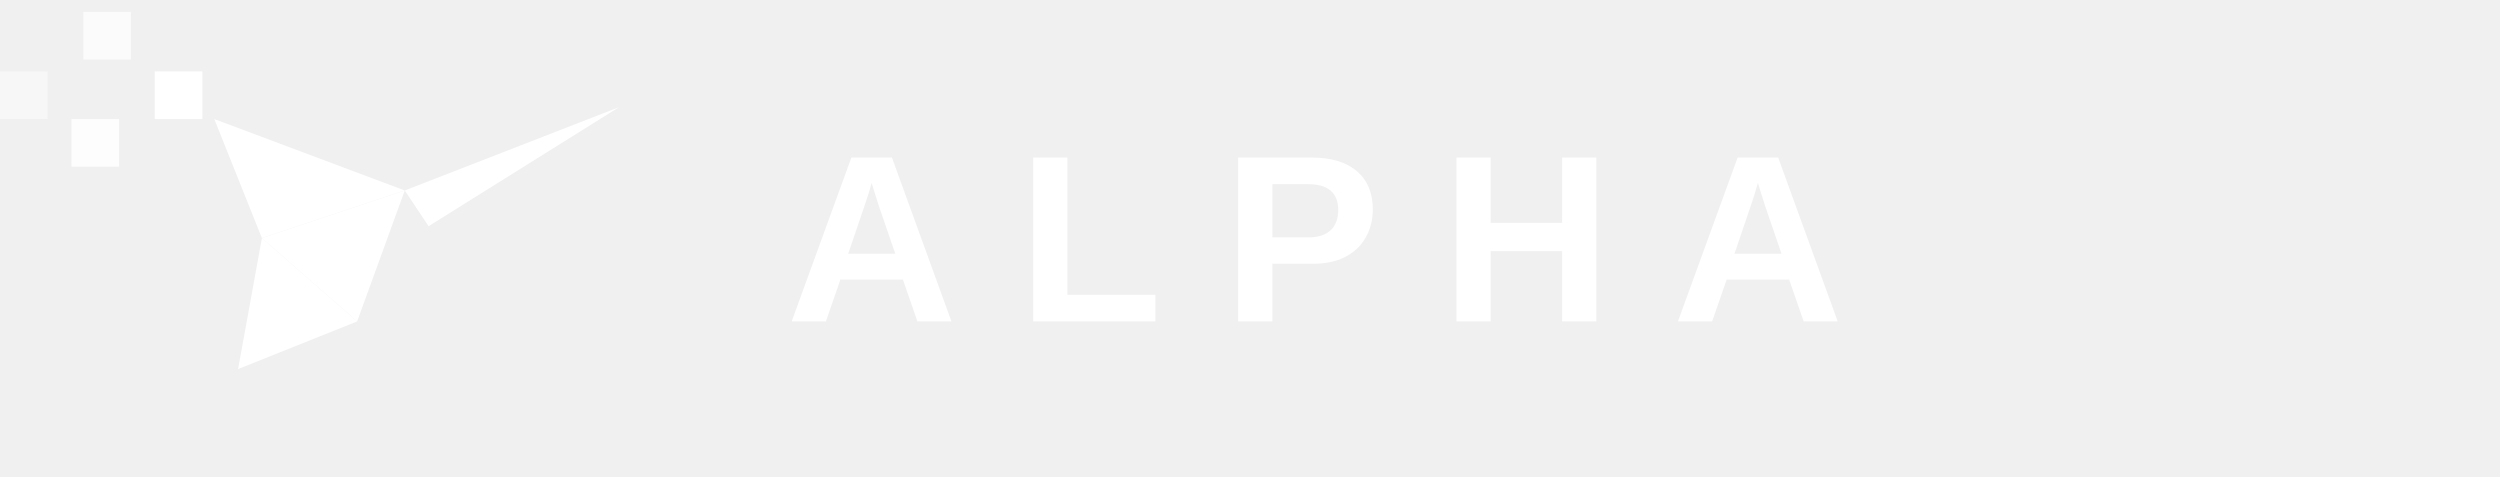
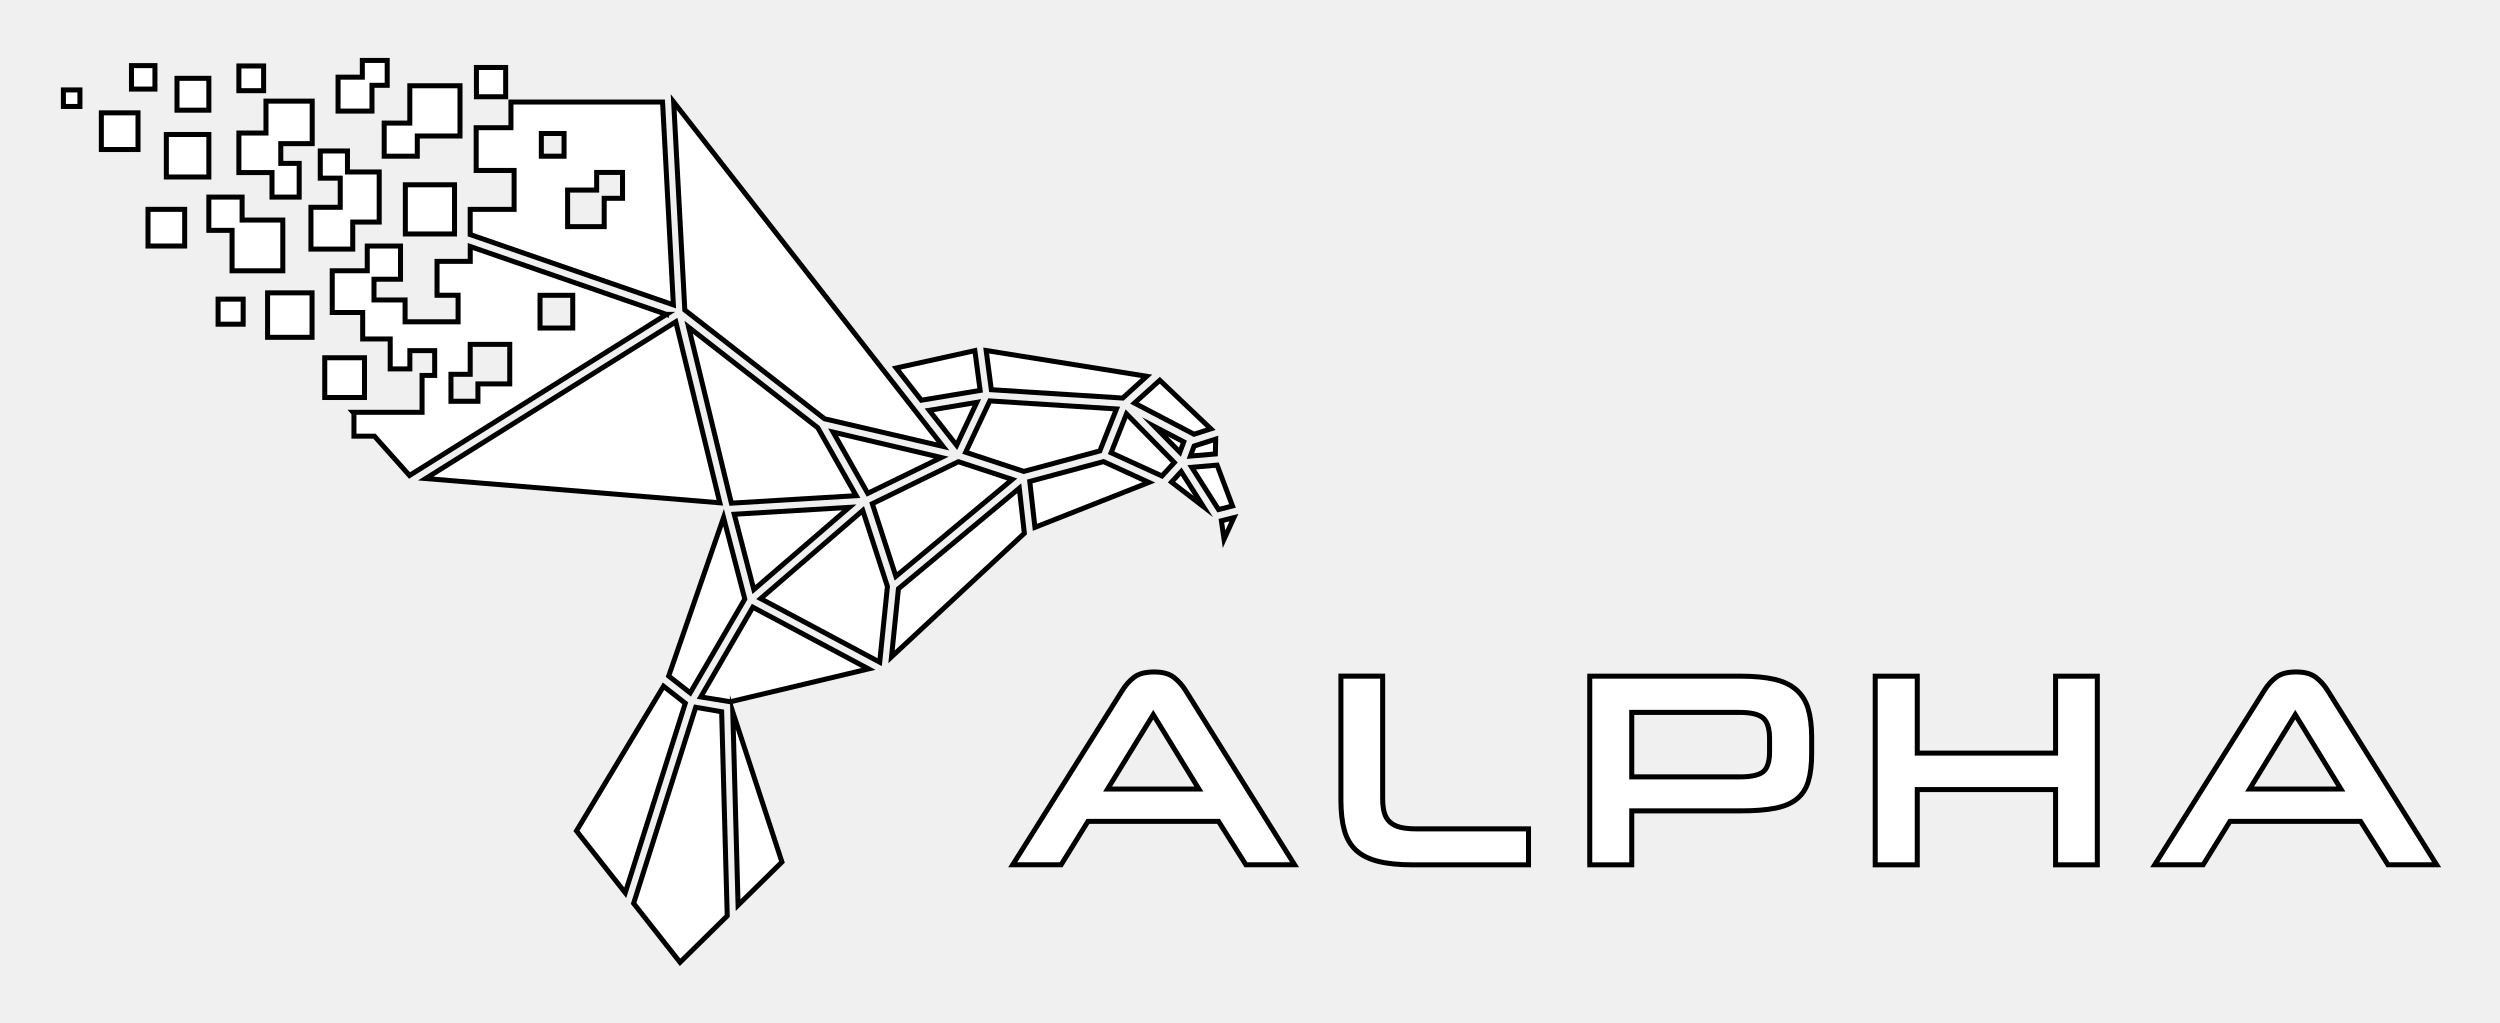
- <svg xmlns="http://www.w3.org/2000/svg" viewBox="0 0 210 40" fill="#ffffff" role="img" aria-label="Alpha">
-   <rect x="0" y="6" width="4" height="4" opacity="0.45" />
-   <rect x="7" y="1" width="4" height="4" opacity="0.7" />
-   <rect x="6" y="10" width="4" height="4" opacity="0.85" />
-   <rect x="13" y="6" width="4" height="4" />
-   <polygon points="18,10 34,16 22,20" />
-   <polygon points="22,20 34,16 30,27" />
-   <polygon points="34,16 52,9 36,19" />
-   <polygon points="22,20 30,27 20,31" />
-   <text x="66" y="27" font-family="'Helvetica Neue',Arial,sans-serif" font-size="20" font-weight="700" letter-spacing="5">ALPHA</text>
+ <svg xmlns="http://www.w3.org/2000/svg" id="Layer_1" data-name="Layer 1" width="497.61" height="203.57" viewBox="0 0 497.61 203.57">
+   <g>
+     <g>
+       <path d="M242.54,163.49h-25.99l-5.34,8.64h-9.64l21.81-34.69c.66-1.07,1.45-1.94,2.36-2.64.92-.7,2.24-1.05,3.97-1.05s2.99.35,3.91,1.05c.91.7,1.71,1.58,2.37,2.64l21.69,34.69h-9.69l-5.45-8.64ZM220.46,157.05h18.17l-9.08-14.81-9.09,14.81Z" style="fill: #fff; stroke: #000; stroke-miterlimit: 10;" />
+       <path d="M281.21,172.14c-2.75,0-5.05-.23-6.88-.69-1.83-.46-3.3-1.19-4.4-2.2s-1.88-2.33-2.34-3.97c-.46-1.63-.69-3.64-.69-6.03v-24.67h8.31v24.34c0,1.1.11,2.03.31,2.78s.56,1.38,1.07,1.87c.52.5,1.2.85,2.07,1.08.86.22,1.95.33,3.28.33h22.3v7.16h-23.03Z" style="fill: #fff; stroke: #000; stroke-miterlimit: 10;" />
+       <path d="M324.79,161.4v10.74h-8.36v-37.55h30.06c2.68,0,4.92.21,6.72.63s3.25,1.12,4.35,2.09,1.88,2.23,2.35,3.77c.45,1.54.69,3.41.69,5.62v3.25c0,2.24-.22,4.1-.66,5.56-.44,1.47-1.21,2.64-2.29,3.52-1.08.88-2.53,1.49-4.33,1.84-1.8.35-4.07.53-6.83.53h-21.7ZM352.22,147.03c0-2.02-.44-3.39-1.3-4.13-.87-.73-2.41-1.1-4.65-1.1h-21.48v12.83h21.59c2.2,0,3.72-.34,4.57-1.02.84-.68,1.27-2.01,1.27-3.99v-2.59h0Z" style="fill: #fff; stroke: #000; stroke-miterlimit: 10;" />
+       <path d="M409.15,172.14v-14.98h-27.53v14.98h-8.37v-37.55h8.37v15.31h27.53v-15.31h8.31v37.55h-8.31Z" style="fill: #fff; stroke: #000; stroke-miterlimit: 10;" />
+     </g>
+     <path d="M469.85,163.49h-25.99l-5.34,8.64h-9.64l21.81-34.69c.66-1.07,1.45-1.94,2.37-2.64.92-.7,2.24-1.05,3.96-1.05s2.99.35,3.91,1.05,1.71,1.58,2.37,2.64l21.7,34.69h-9.69l-5.45-8.64h0ZM447.77,157.05h18.17l-9.08-14.81-9.09,14.81h0Z" style="fill: #fff; stroke: #000; stroke-miterlimit: 10;" />
+   </g>
+   <g>
+     <g>
+       <polygon points="201.48 95.43 190.75 91.9 173.63 100.26 178.32 114.71 201.48 95.43" style="fill: #fff; stroke: #000; stroke-miterlimit: 10;" />
+       <polygon points="187.35 91.07 165.83 86.01 172.72 98.2 187.35 91.07" style="fill: #fff; stroke: #000; stroke-miterlimit: 10;" />
+       <polygon points="218.92 89.75 222.23 81.4 197.02 79.8 192.21 90.02 203.78 93.83 218.92 89.75" style="fill: #fff; stroke: #000; stroke-miterlimit: 10;" />
+       <polygon points="195.09 77.71 194.04 69.79 178.38 73.25 183.39 79.66 195.09 77.71" style="fill: #fff; stroke: #000; stroke-miterlimit: 10;" />
+       <polygon points="184.96 81.67 190.41 88.63 194.42 80.09 184.96 81.67" style="fill: #fff; stroke: #000; stroke-miterlimit: 10;" />
+       <polygon points="162.78 85.15 137.07 65.13 145.58 100.15 170.42 98.66 162.78 85.15" style="fill: #fff; stroke: #000; stroke-miterlimit: 10;" />
+       <polygon points="164.12 83.36 187.69 88.85 134.09 20.31 136.31 61.71 164.12 83.36" style="fill: #fff; stroke: #000; stroke-miterlimit: 10;" />
+       <polygon points="236.94 90.78 241.91 90.36 241.97 87.41 237.68 88.78 236.94 90.78" style="fill: #fff; stroke: #000; stroke-miterlimit: 10;" />
+       <polygon points="237.66 86.43 241.01 85.36 230.85 75.69 225.81 80.23 237.66 86.43" style="fill: #fff; stroke: #000; stroke-miterlimit: 10;" />
+       <polygon points="133.1 134.56 137.38 137.91 148.25 119.24 144.02 103.02 133.1 134.56" style="fill: #fff; stroke: #000; stroke-miterlimit: 10;" />
+       <polygon points="235.62 87.95 229.86 84.94 234.85 90.01 235.62 87.95" style="fill: #fff; stroke: #000; stroke-miterlimit: 10;" />
+       <polygon points="169.03 100.99 146.15 102.36 150.05 117.35 169.03 100.99" style="fill: #fff; stroke: #000; stroke-miterlimit: 10;" />
+       <polygon points="223.47 79.23 228.24 74.9 196.29 69.77 197.32 77.57 223.47 79.23" style="fill: #fff; stroke: #000; stroke-miterlimit: 10;" />
+       <polygon points="224.22 82.38 221.16 90.12 231.28 94.74 233.74 92.07 224.22 82.38" style="fill: #fff; stroke: #000; stroke-miterlimit: 10;" />
+       <polygon points="233.19 95.96 239.51 100.82 235.11 93.87 233.19 95.96" style="fill: #fff; stroke: #000; stroke-miterlimit: 10;" />
+       <polygon points="151.4 119.15 175.1 131.8 176.64 116.74 171.73 101.61 151.4 119.15" style="fill: #fff; stroke: #000; stroke-miterlimit: 10;" />
+       <polygon points="178.83 117.19 177.45 130.74 203.89 106.15 202.88 97.18 178.83 117.19" style="fill: #fff; stroke: #000; stroke-miterlimit: 10;" />
+       <polygon points="243.11 103.66 243.64 107.33 245.6 103.03 243.11 103.66" style="fill: #fff; stroke: #000; stroke-miterlimit: 10;" />
+       <polygon points="242.26 92.58 237.21 93.01 242.54 101.42 245.32 100.71 242.26 92.58" style="fill: #fff; stroke: #000; stroke-miterlimit: 10;" />
+       <polygon points="204.97 95.83 206 104.96 228.68 96.02 219.64 91.88 204.97 95.83" style="fill: #fff; stroke: #000; stroke-miterlimit: 10;" />
+       <polygon points="134.51 64.05 84.73 95.25 143.28 100.08 134.51 64.05" style="fill: #fff; stroke: #000; stroke-miterlimit: 10;" />
+       <polygon points="139.48 138.72 145.37 139.68 172.87 133.14 149.85 120.86 139.48 138.72" style="fill: #fff; stroke: #000; stroke-miterlimit: 10;" />
+       <polygon points="132.07 136.59 114.74 165.39 124.45 177.7 136.4 139.98 132.07 136.59" style="fill: #fff; stroke: #000; stroke-miterlimit: 10;" />
+       <polygon points="146.91 180.17 155.64 171.58 145.86 141.73 146.91 180.17" style="fill: #fff; stroke: #000; stroke-miterlimit: 10;" />
+       <polygon points="138.48 140.78 126.12 179.81 135.36 191.54 144.75 182.3 143.64 141.67 138.48 140.78" style="fill: #fff; stroke: #000; stroke-miterlimit: 10;" />
+       <path d="M131.87,20.31h-30.17v5.11h-6.92v8.51h7.55v7.74h-8.74v5.02l40.44,13.99-2.15-40.37h-.01ZM112.27,31.09h-4.52v-4.52h4.52v4.52ZM123.91,39.47h-3.65v5.64h-7.28v-7.28h5.78v-3.51h5.15s0,5.15,0,5.15Z" style="fill: #fff; stroke: #000; stroke-miterlimit: 10;" />
+       <polygon points="67.72 41.26 61.89 41.26 61.89 49.58 70.21 49.58 70.21 44.2 75.48 44.2 75.48 34.23 69.16 34.23 69.16 30.05 63.75 30.05 63.75 35.46 67.72 35.46 67.72 41.26" style="fill: #fff; stroke: #000; stroke-miterlimit: 10;" />
+       <rect x="53.26" y="58.29" width="8.85" height="8.85" style="fill: #fff; stroke: #000; stroke-miterlimit: 10;" />
+       <rect x="29.46" y="41.67" width="7.3" height="7.3" style="fill: #fff; stroke: #000; stroke-miterlimit: 10;" />
+       <rect x="64.64" y="71.21" width="7.91" height="7.91" style="fill: #fff; stroke: #000; stroke-miterlimit: 10;" />
+       <rect x="20.17" y="22.46" width="7.3" height="7.3" style="fill: #fff; stroke: #000; stroke-miterlimit: 10;" />
+       <rect x="26.17" y="13.06" width="4.67" height="4.67" style="fill: #fff; stroke: #000; stroke-miterlimit: 10;" />
+       <rect x="12.62" y="17.9" width="3.29" height="3.29" style="fill: #fff; stroke: #000; stroke-miterlimit: 10;" />
+       <polygon points="76.47 24.5 76.47 31.09 83.06 31.09 83.06 27.07 91.56 27.07 91.56 17.07 81.57 17.07 81.57 24.5 76.47 24.5" style="fill: #fff; stroke: #000; stroke-miterlimit: 10;" />
+       <polygon points="74.04 16.98 77.07 16.98 77.07 12.03 72.12 12.03 72.12 15.36 67.29 15.36 67.29 22.11 74.04 22.11 74.04 16.98" style="fill: #fff; stroke: #000; stroke-miterlimit: 10;" />
+       <polygon points="46.19 53.9 56.29 53.9 56.29 43.8 48.19 43.8 48.19 39.23 41.57 39.23 41.57 45.85 46.19 45.85 46.19 53.9" style="fill: #fff; stroke: #000; stroke-miterlimit: 10;" />
+       <rect x="80.68" y="36.78" width="9.79" height="9.79" style="fill: #fff; stroke: #000; stroke-miterlimit: 10;" />
+       <rect x="47.55" y="13.13" width="4.92" height="4.92" style="fill: #fff; stroke: #000; stroke-miterlimit: 10;" />
+       <rect x="35.23" y="15.59" width="6.34" height="6.34" style="fill: #fff; stroke: #000; stroke-miterlimit: 10;" />
+       <polygon points="54.14 39.23 59.55 39.23 59.55 32.52 55.89 32.52 55.89 28.59 62.14 28.59 62.14 20.13 52.94 20.13 52.94 26.48 47.55 26.48 47.55 34.35 54.14 34.35 54.14 39.23" style="fill: #fff; stroke: #000; stroke-miterlimit: 10;" />
+       <rect x="33.11" y="26.77" width="8.46" height="8.46" style="fill: #fff; stroke: #000; stroke-miterlimit: 10;" />
+       <rect x="43.41" y="59.54" width="4.99" height="4.99" style="fill: #fff; stroke: #000; stroke-miterlimit: 10;" />
+       <path d="M132.65,62.58l-39.05-13.51v2.95h-6.61v6.75h4.19v5.28h-10.55v-4.34h-6.19v-4.13h5.28v-6.61h-6.62v4.92h-6.97v8.31h6.06v5.27h5.48v5.96h3.91v-3.64h4.94v4.94h-2.51v7.34h-13.72l.16.18v4.57h4.08l6.98,7.82,51.16-32.07h-.02ZM107.49,58.78h6.51v6.51h-6.51s0-6.51,0-6.51ZM89.76,74.5h3.83v-5.96h7.87v7.87h-6.33v3.46h-5.37v-5.37Z" style="fill: #fff; stroke: #000; stroke-miterlimit: 10;" />
+     </g>
+     <rect x="94.83" y="13.43" width="5.82" height="5.83" style="fill: #fff; stroke: #000; stroke-miterlimit: 10;" />
+   </g>
</svg>
